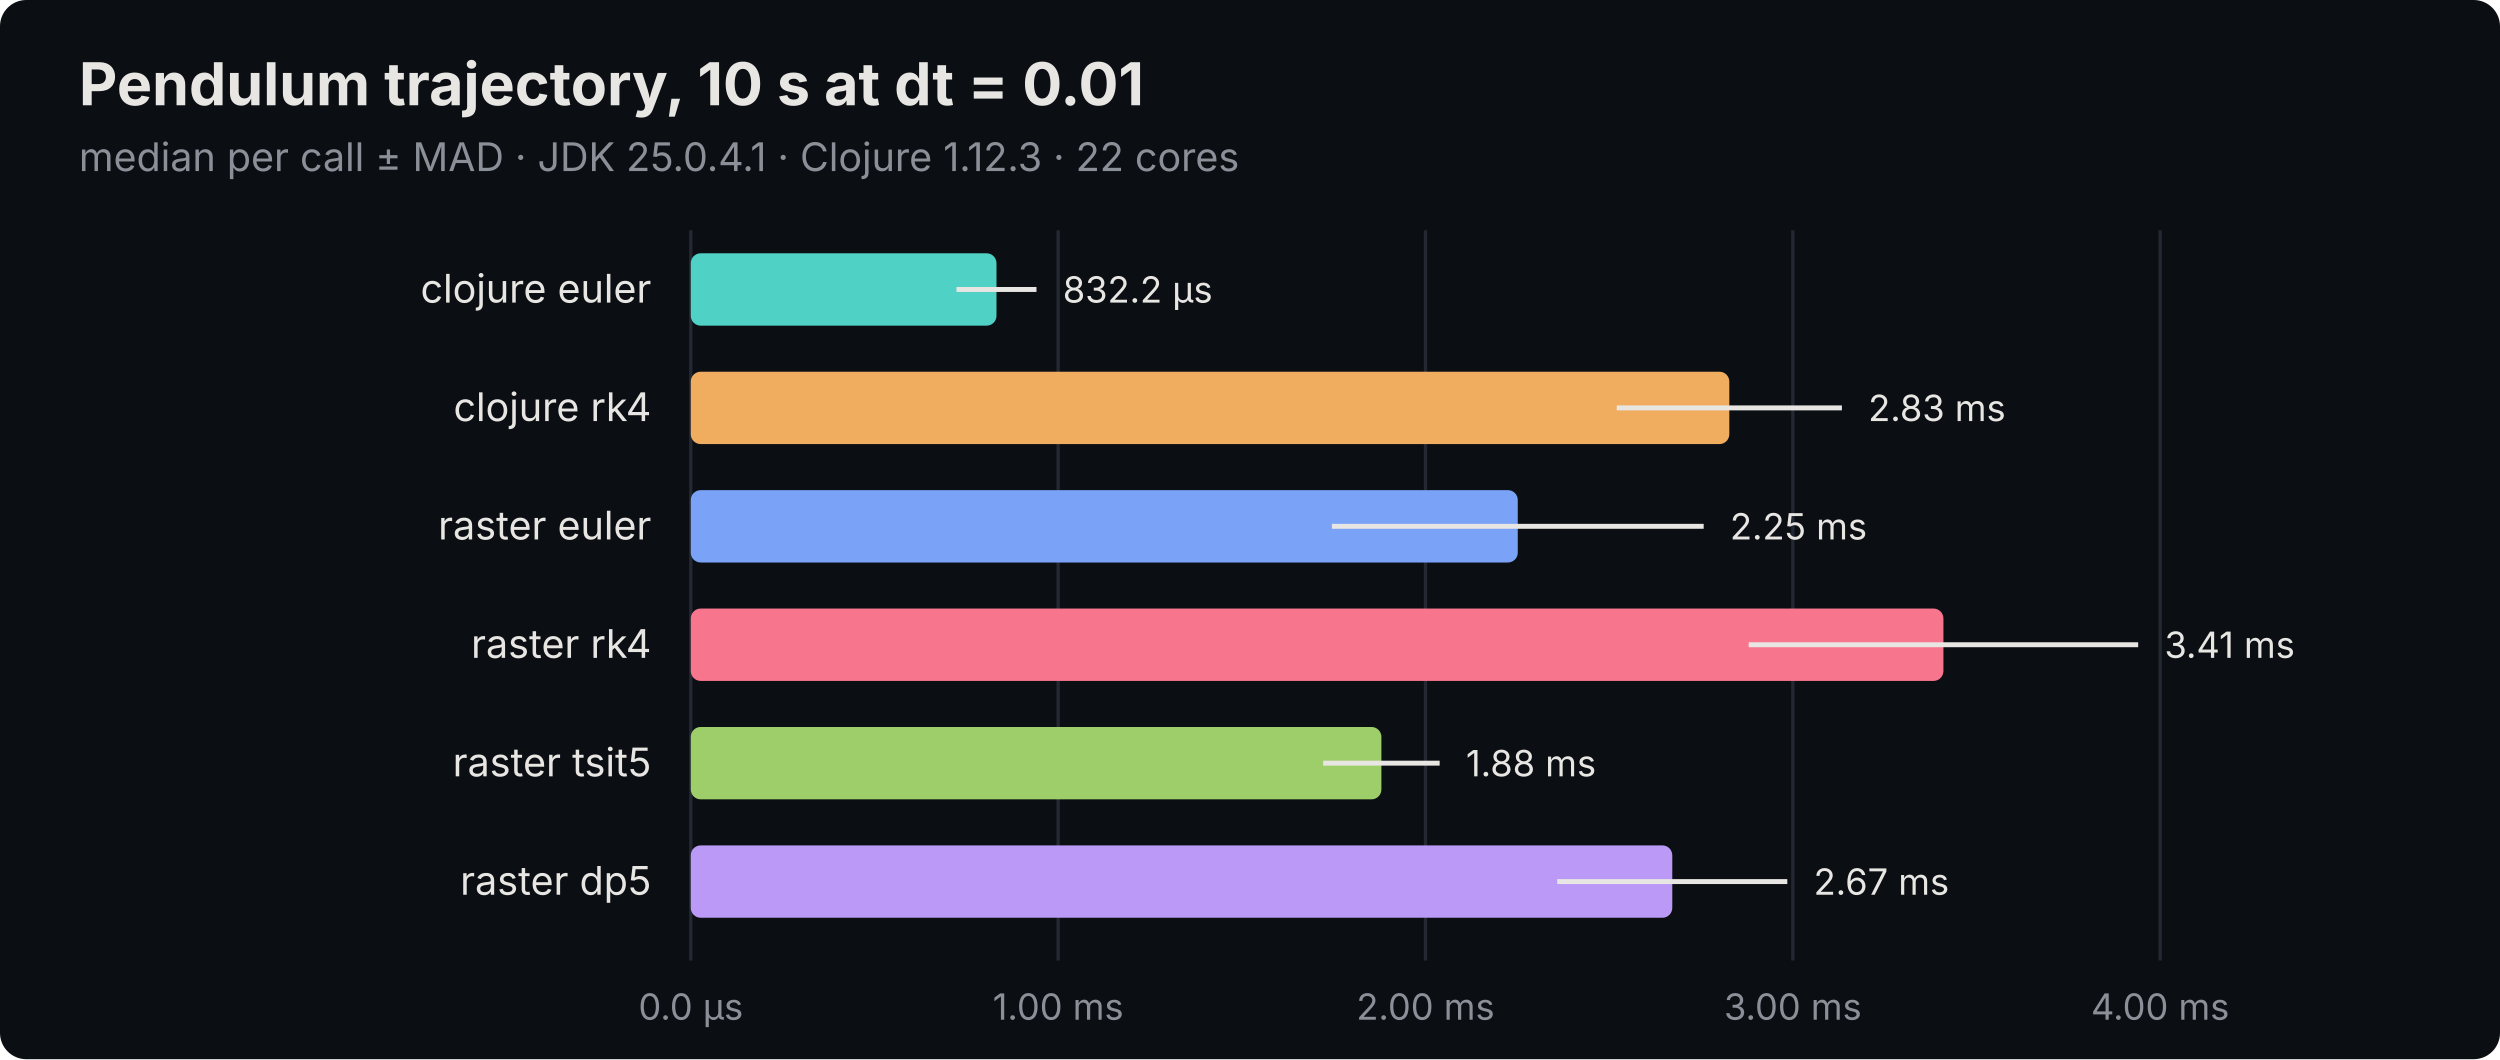
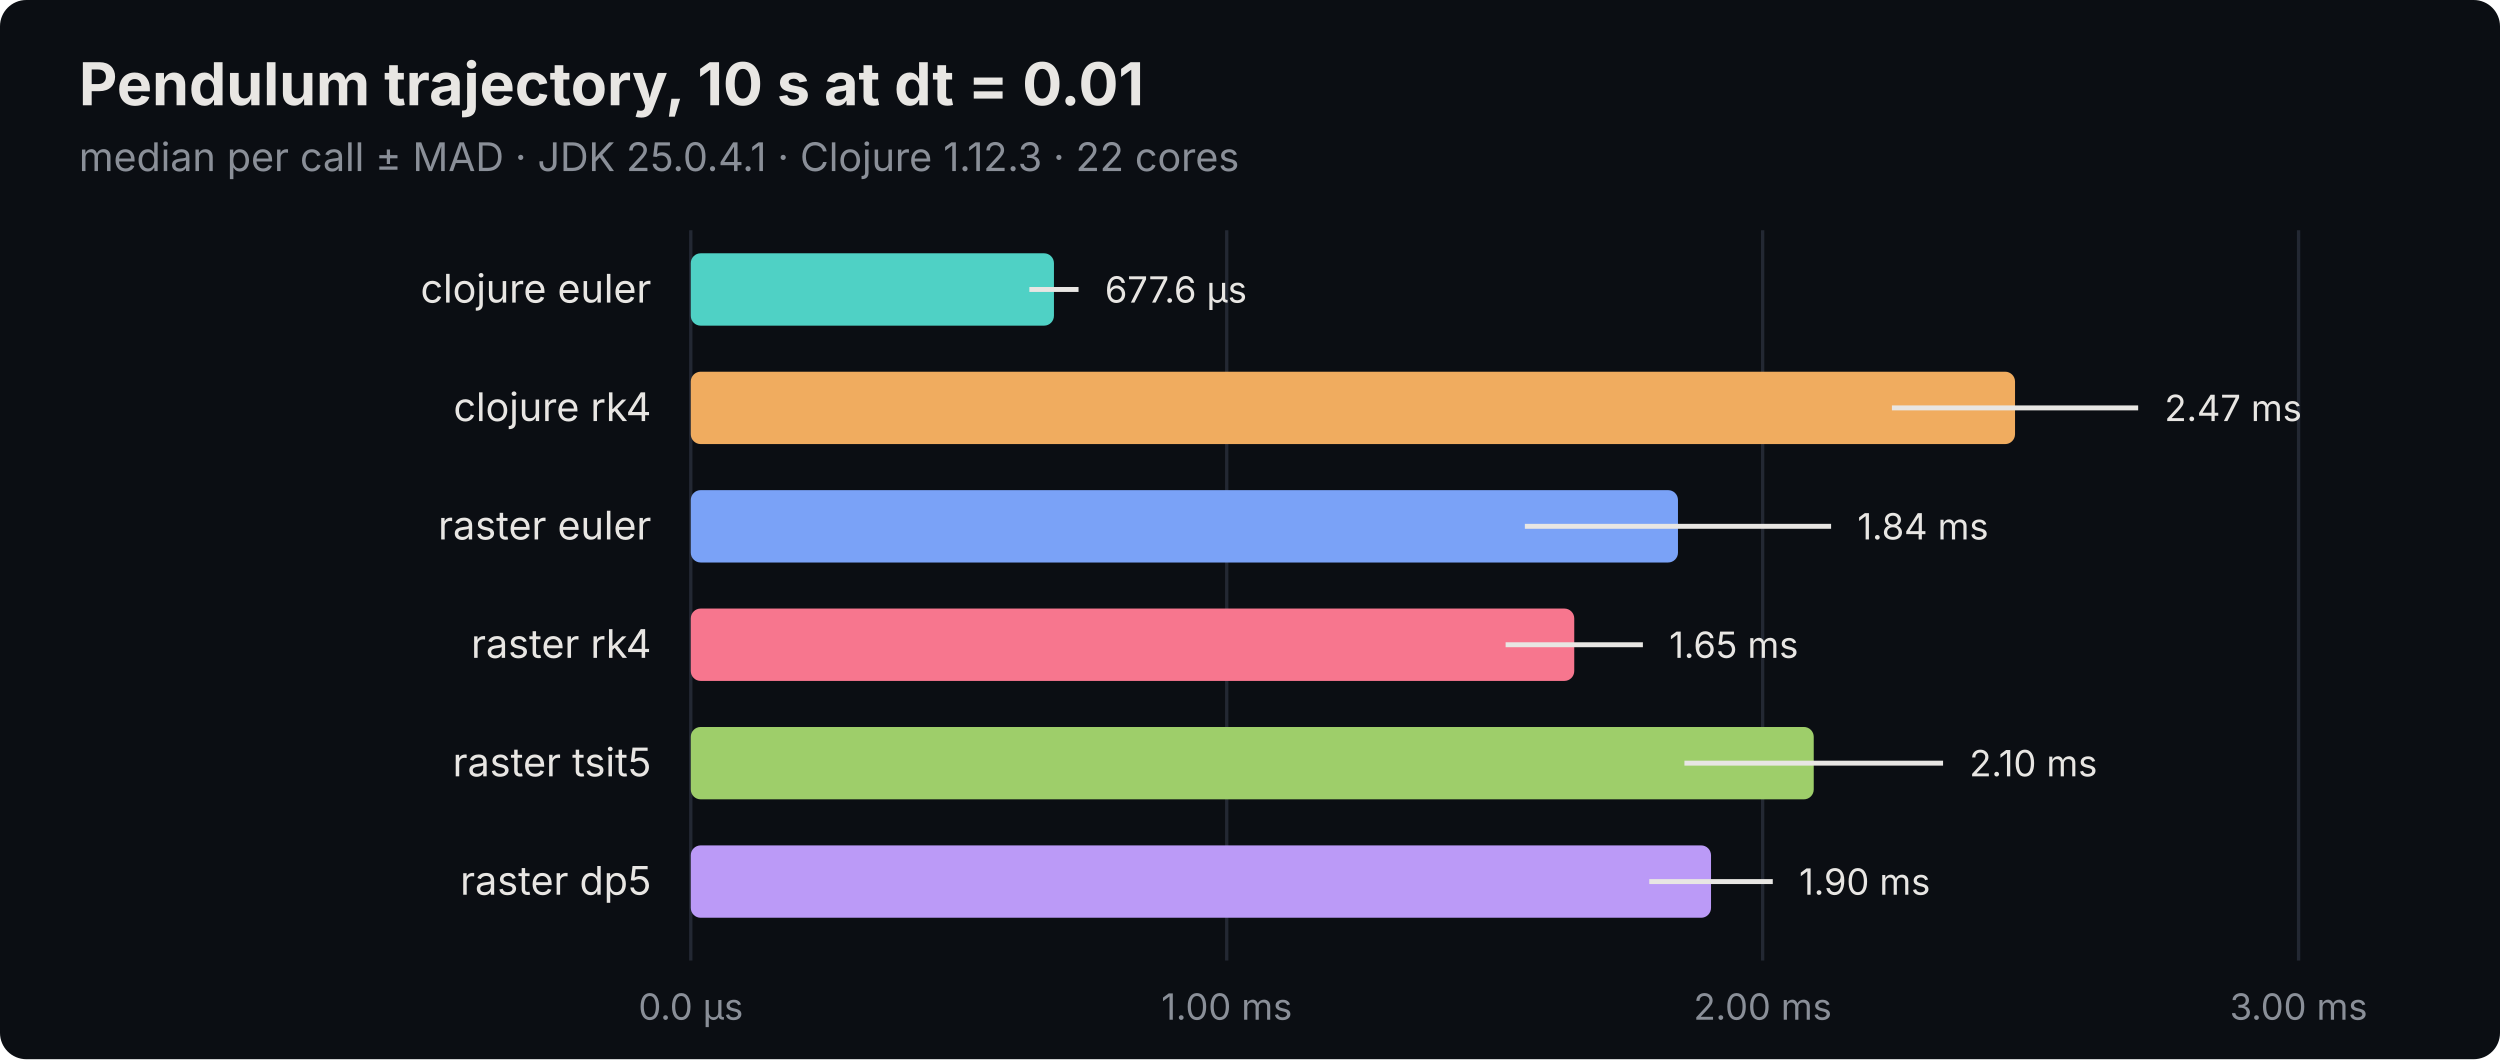
<svg xmlns="http://www.w3.org/2000/svg" font-family="system-ui, -apple-system, Segoe UI, sans-serif" height="322" viewBox="0 0 760 322" width="760">
  <rect fill="#0b0e13" height="322" rx="8" width="760" x="0" y="0" />
  <text fill="#e8e6e3" font-size="18" font-weight="700" x="24" y="32">Pendulum trajectory, 10 s at dt = 0.01</text>
  <text fill="#8a8f98" font-size="12" x="24" y="52">median per call ± MAD · JDK 25.0.4.1 · Clojure 1.12.3 · 22 cores</text>
  <g>
    <line stroke="#232833" x1="210.0" x2="210.0" y1="70" y2="292" />
    <text fill="#8a8f98" font-size="11" text-anchor="middle" x="210.0" y="310">0.0 µs</text>
  </g>
  <g>
-     <line stroke="#232833" x1="321.672" x2="321.672" y1="70" y2="292" />
-     <text fill="#8a8f98" font-size="11" text-anchor="middle" x="321.672" y="310">1.00 ms</text>
+     <line stroke="#232833" x1="372.923" x2="372.923" y1="70" y2="292" />
+     <text fill="#8a8f98" font-size="11" text-anchor="middle" x="372.923" y="310">1.00 ms</text>
  </g>
  <g>
-     <line stroke="#232833" x1="433.343" x2="433.343" y1="70" y2="292" />
-     <text fill="#8a8f98" font-size="11" text-anchor="middle" x="433.343" y="310">2.00 ms</text>
+     <line stroke="#232833" x1="535.846" x2="535.846" y1="70" y2="292" />
+     <text fill="#8a8f98" font-size="11" text-anchor="middle" x="535.846" y="310">2.00 ms</text>
  </g>
  <g>
-     <line stroke="#232833" x1="545.015" x2="545.015" y1="70" y2="292" />
-     <text fill="#8a8f98" font-size="11" text-anchor="middle" x="545.015" y="310">3.00 ms</text>
-   </g>
-   <g>
-     <line stroke="#232833" x1="656.686" x2="656.686" y1="70" y2="292" />
-     <text fill="#8a8f98" font-size="11" text-anchor="middle" x="656.686" y="310">4.00 ms</text>
+     <line stroke="#232833" x1="698.769" x2="698.769" y1="70" y2="292" />
+     <text fill="#8a8f98" font-size="11" text-anchor="middle" x="698.769" y="310">3.00 ms</text>
  </g>
  <g>
    <text fill="#e8e6e3" font-size="12" text-anchor="end" x="198" y="92">clojure euler</text>
-     <rect fill="#4fd1c5" height="22" rx="3" width="92.93" x="210" y="77" />
-     <line stroke="#e8e6e3" stroke-width="1.5" x1="290.771" x2="315.089" y1="88" y2="88" />
-     <text fill="#e8e6e3" font-size="11" x="323.089" y="92">832.2 µs</text>
+     <rect fill="#4fd1c5" height="22" rx="3" width="110.4" x="210" y="77" />
+     <line stroke="#e8e6e3" stroke-width="1.5" x1="312.924" x2="327.877" y1="88" y2="88" />
+     <text fill="#e8e6e3" font-size="11" x="335.877" y="92">677.6 µs</text>
  </g>
  <g>
    <text fill="#e8e6e3" font-size="12" text-anchor="end" x="198" y="128">clojure rk4</text>
-     <rect fill="#f0ac5f" height="22" rx="3" width="315.713" x="210" y="113" />
-     <line stroke="#e8e6e3" stroke-width="1.5" x1="491.486" x2="559.94" y1="124" y2="124" />
-     <text fill="#e8e6e3" font-size="11" x="567.94" y="128">2.83 ms</text>
+     <rect fill="#f0ac5f" height="22" rx="3" width="402.57" x="210" y="113" />
+     <line stroke="#e8e6e3" stroke-width="1.5" x1="575.141" x2="650.0" y1="124" y2="124" />
+     <text fill="#e8e6e3" font-size="11" x="658.0" y="128">2.47 ms</text>
  </g>
  <g>
    <text fill="#e8e6e3" font-size="12" text-anchor="end" x="198" y="164">raster euler</text>
-     <rect fill="#7aa2f7" height="22" rx="3" width="251.405" x="210" y="149" />
-     <line stroke="#e8e6e3" stroke-width="1.5" x1="404.896" x2="517.915" y1="160" y2="160" />
-     <text fill="#e8e6e3" font-size="11" x="525.915" y="164">2.25 ms</text>
+     <rect fill="#7aa2f7" height="22" rx="3" width="300.105" x="210" y="149" />
+     <line stroke="#e8e6e3" stroke-width="1.5" x1="463.559" x2="556.651" y1="160" y2="160" />
+     <text fill="#e8e6e3" font-size="11" x="564.651" y="164">1.84 ms</text>
  </g>
  <g>
    <text fill="#e8e6e3" font-size="12" text-anchor="end" x="198" y="200">raster rk4</text>
-     <rect fill="#f7768e" height="22" rx="3" width="380.802" x="210" y="185" />
-     <line stroke="#e8e6e3" stroke-width="1.5" x1="531.603" x2="650.0" y1="196" y2="196" />
-     <text fill="#e8e6e3" font-size="11" x="658.0" y="200">3.41 ms</text>
+     <rect fill="#f7768e" height="22" rx="3" width="268.572" x="210" y="185" />
+     <line stroke="#e8e6e3" stroke-width="1.5" x1="457.706" x2="499.437" y1="196" y2="196" />
+     <text fill="#e8e6e3" font-size="11" x="507.437" y="200">1.65 ms</text>
  </g>
  <g>
    <text fill="#e8e6e3" font-size="12" text-anchor="end" x="198" y="236">raster tsit5</text>
-     <rect fill="#9ece6a" height="22" rx="3" width="209.943" x="210" y="221" />
-     <line stroke="#e8e6e3" stroke-width="1.5" x1="402.233" x2="437.654" y1="232" y2="232" />
-     <text fill="#e8e6e3" font-size="11" x="445.654" y="236">1.88 ms</text>
+     <rect fill="#9ece6a" height="22" rx="3" width="341.377" x="210" y="221" />
+     <line stroke="#e8e6e3" stroke-width="1.5" x1="512.064" x2="590.691" y1="232" y2="232" />
+     <text fill="#e8e6e3" font-size="11" x="598.691" y="236">2.10 ms</text>
  </g>
  <g>
    <text fill="#e8e6e3" font-size="12" text-anchor="end" x="198" y="272">raster dp5</text>
-     <rect fill="#bb9af7" height="22" rx="3" width="298.372" x="210" y="257" />
-     <line stroke="#e8e6e3" stroke-width="1.5" x1="473.406" x2="543.338" y1="268" y2="268" />
-     <text fill="#e8e6e3" font-size="11" x="551.338" y="272">2.67 ms</text>
+     <rect fill="#bb9af7" height="22" rx="3" width="310.15" x="210" y="257" />
+     <line stroke="#e8e6e3" stroke-width="1.5" x1="501.375" x2="538.925" y1="268" y2="268" />
+     <text fill="#e8e6e3" font-size="11" x="546.925" y="272">1.90 ms</text>
  </g>
</svg>
